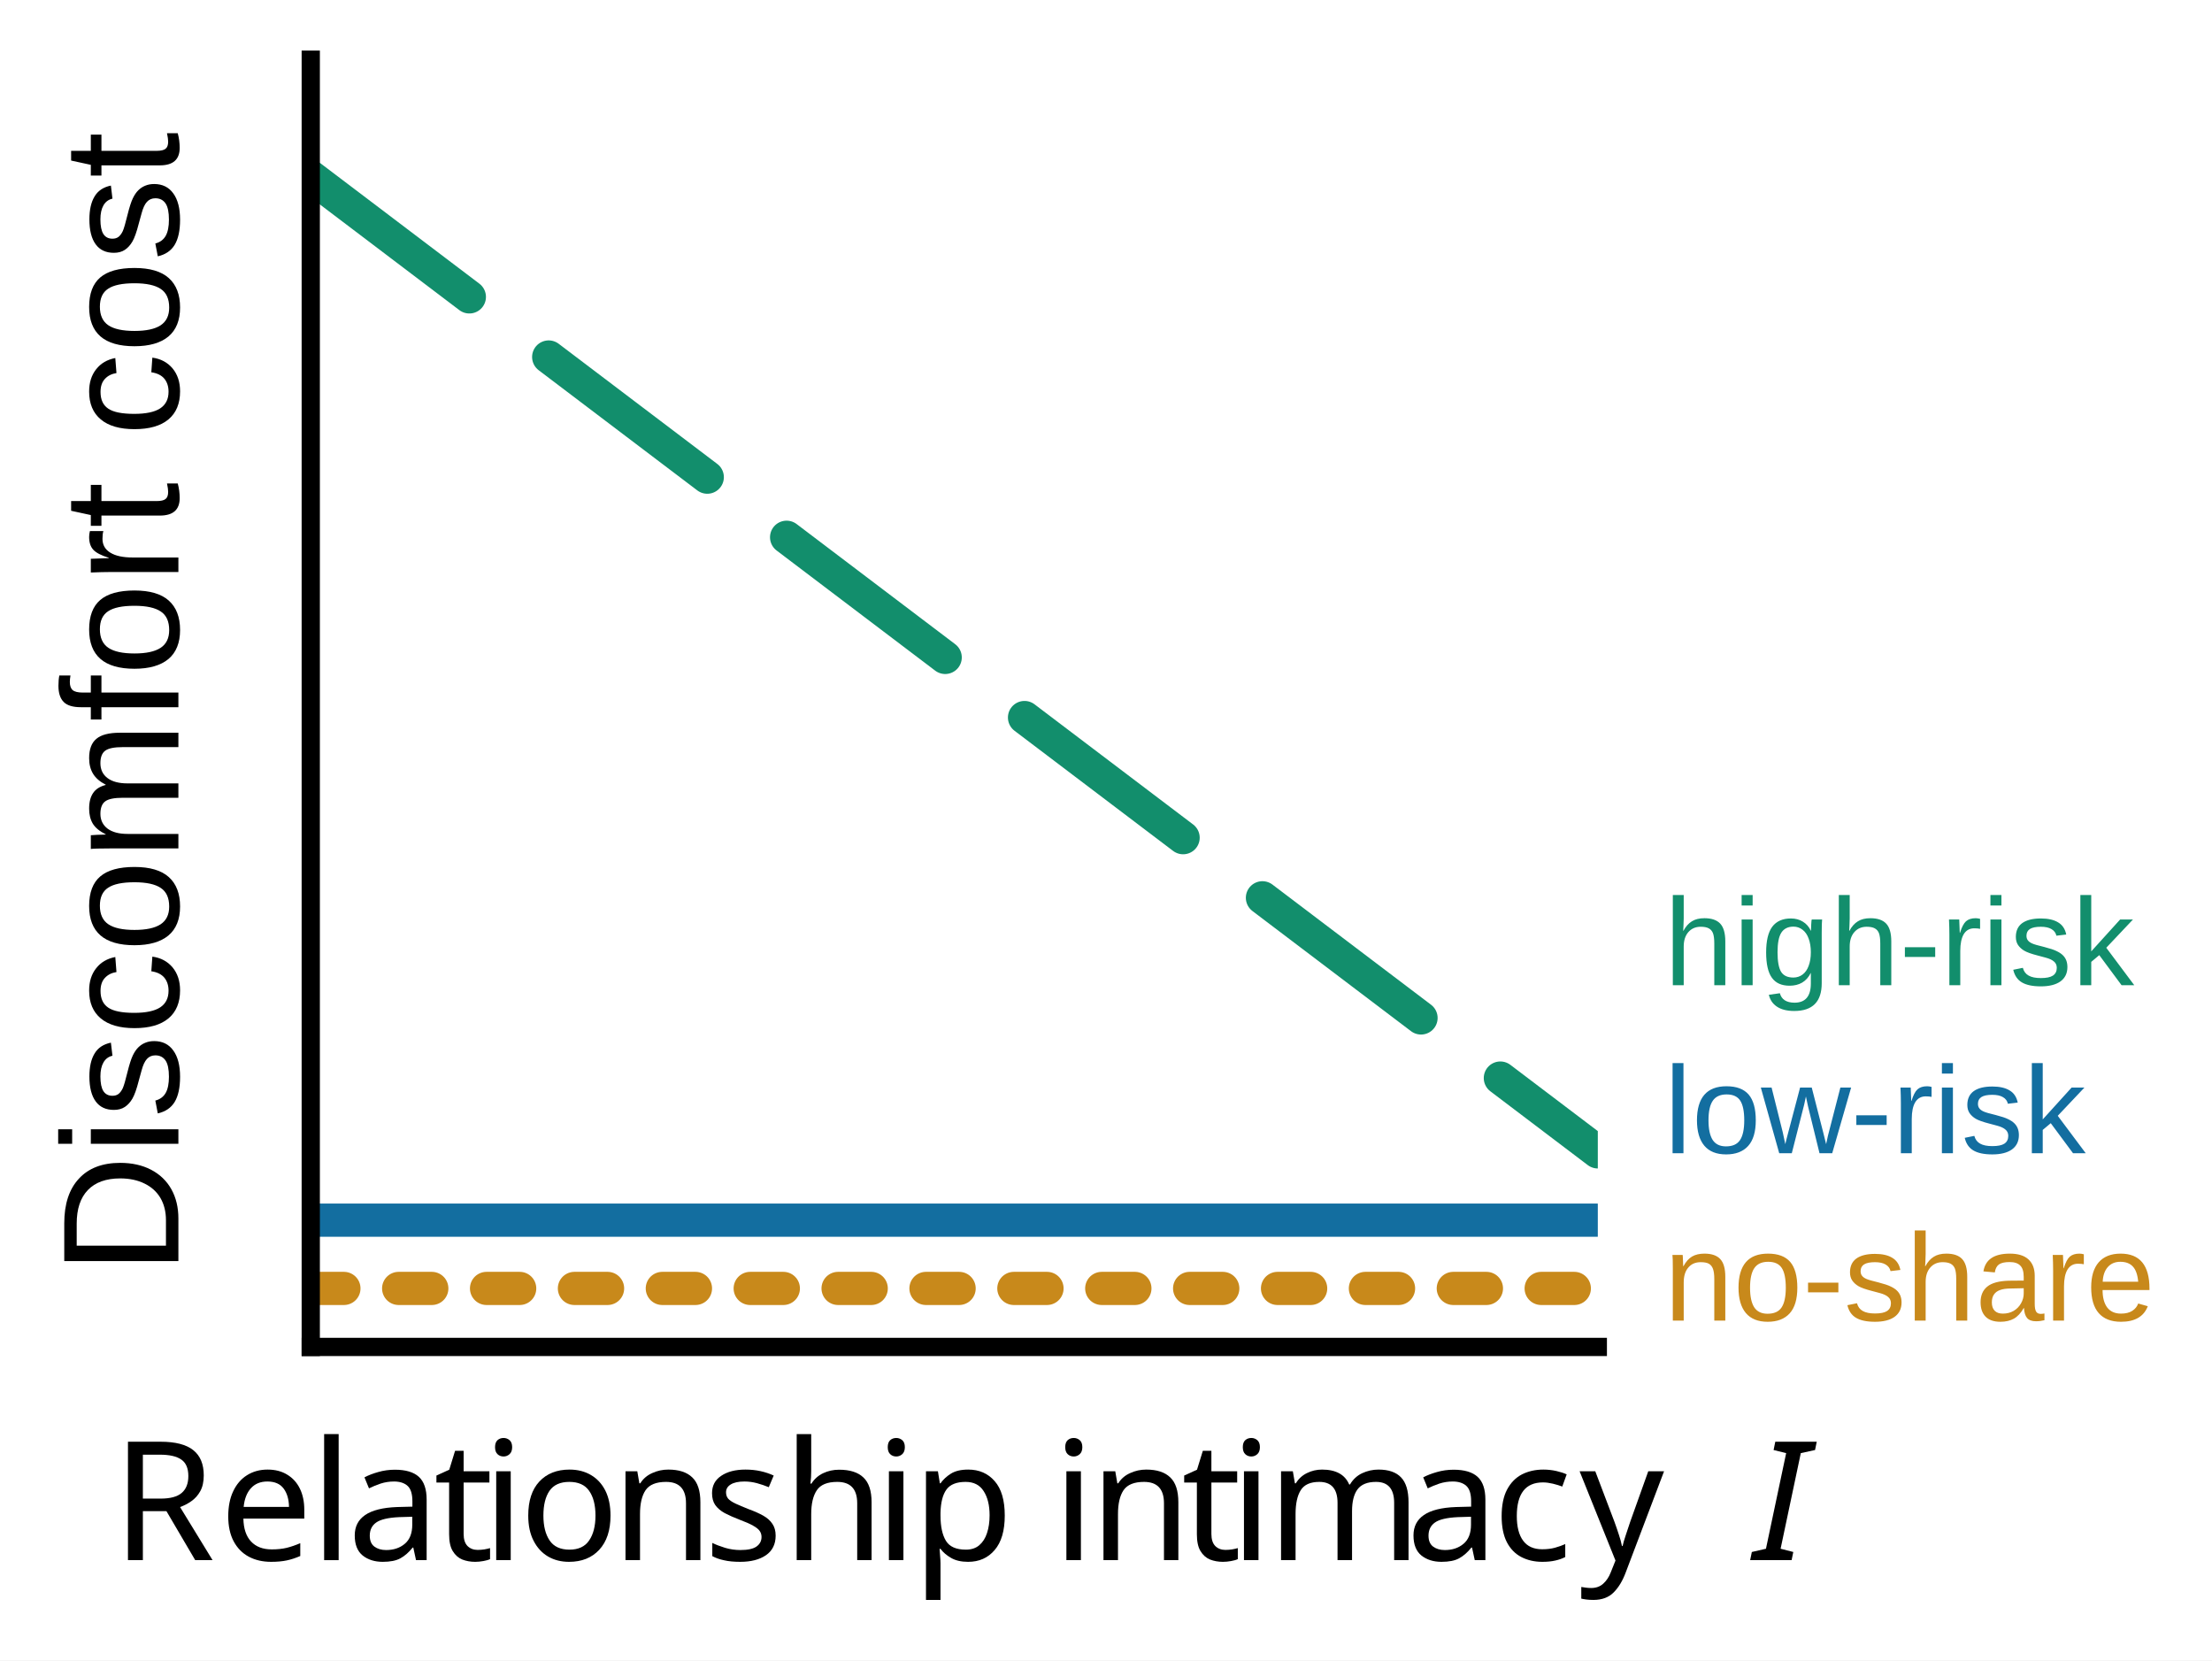
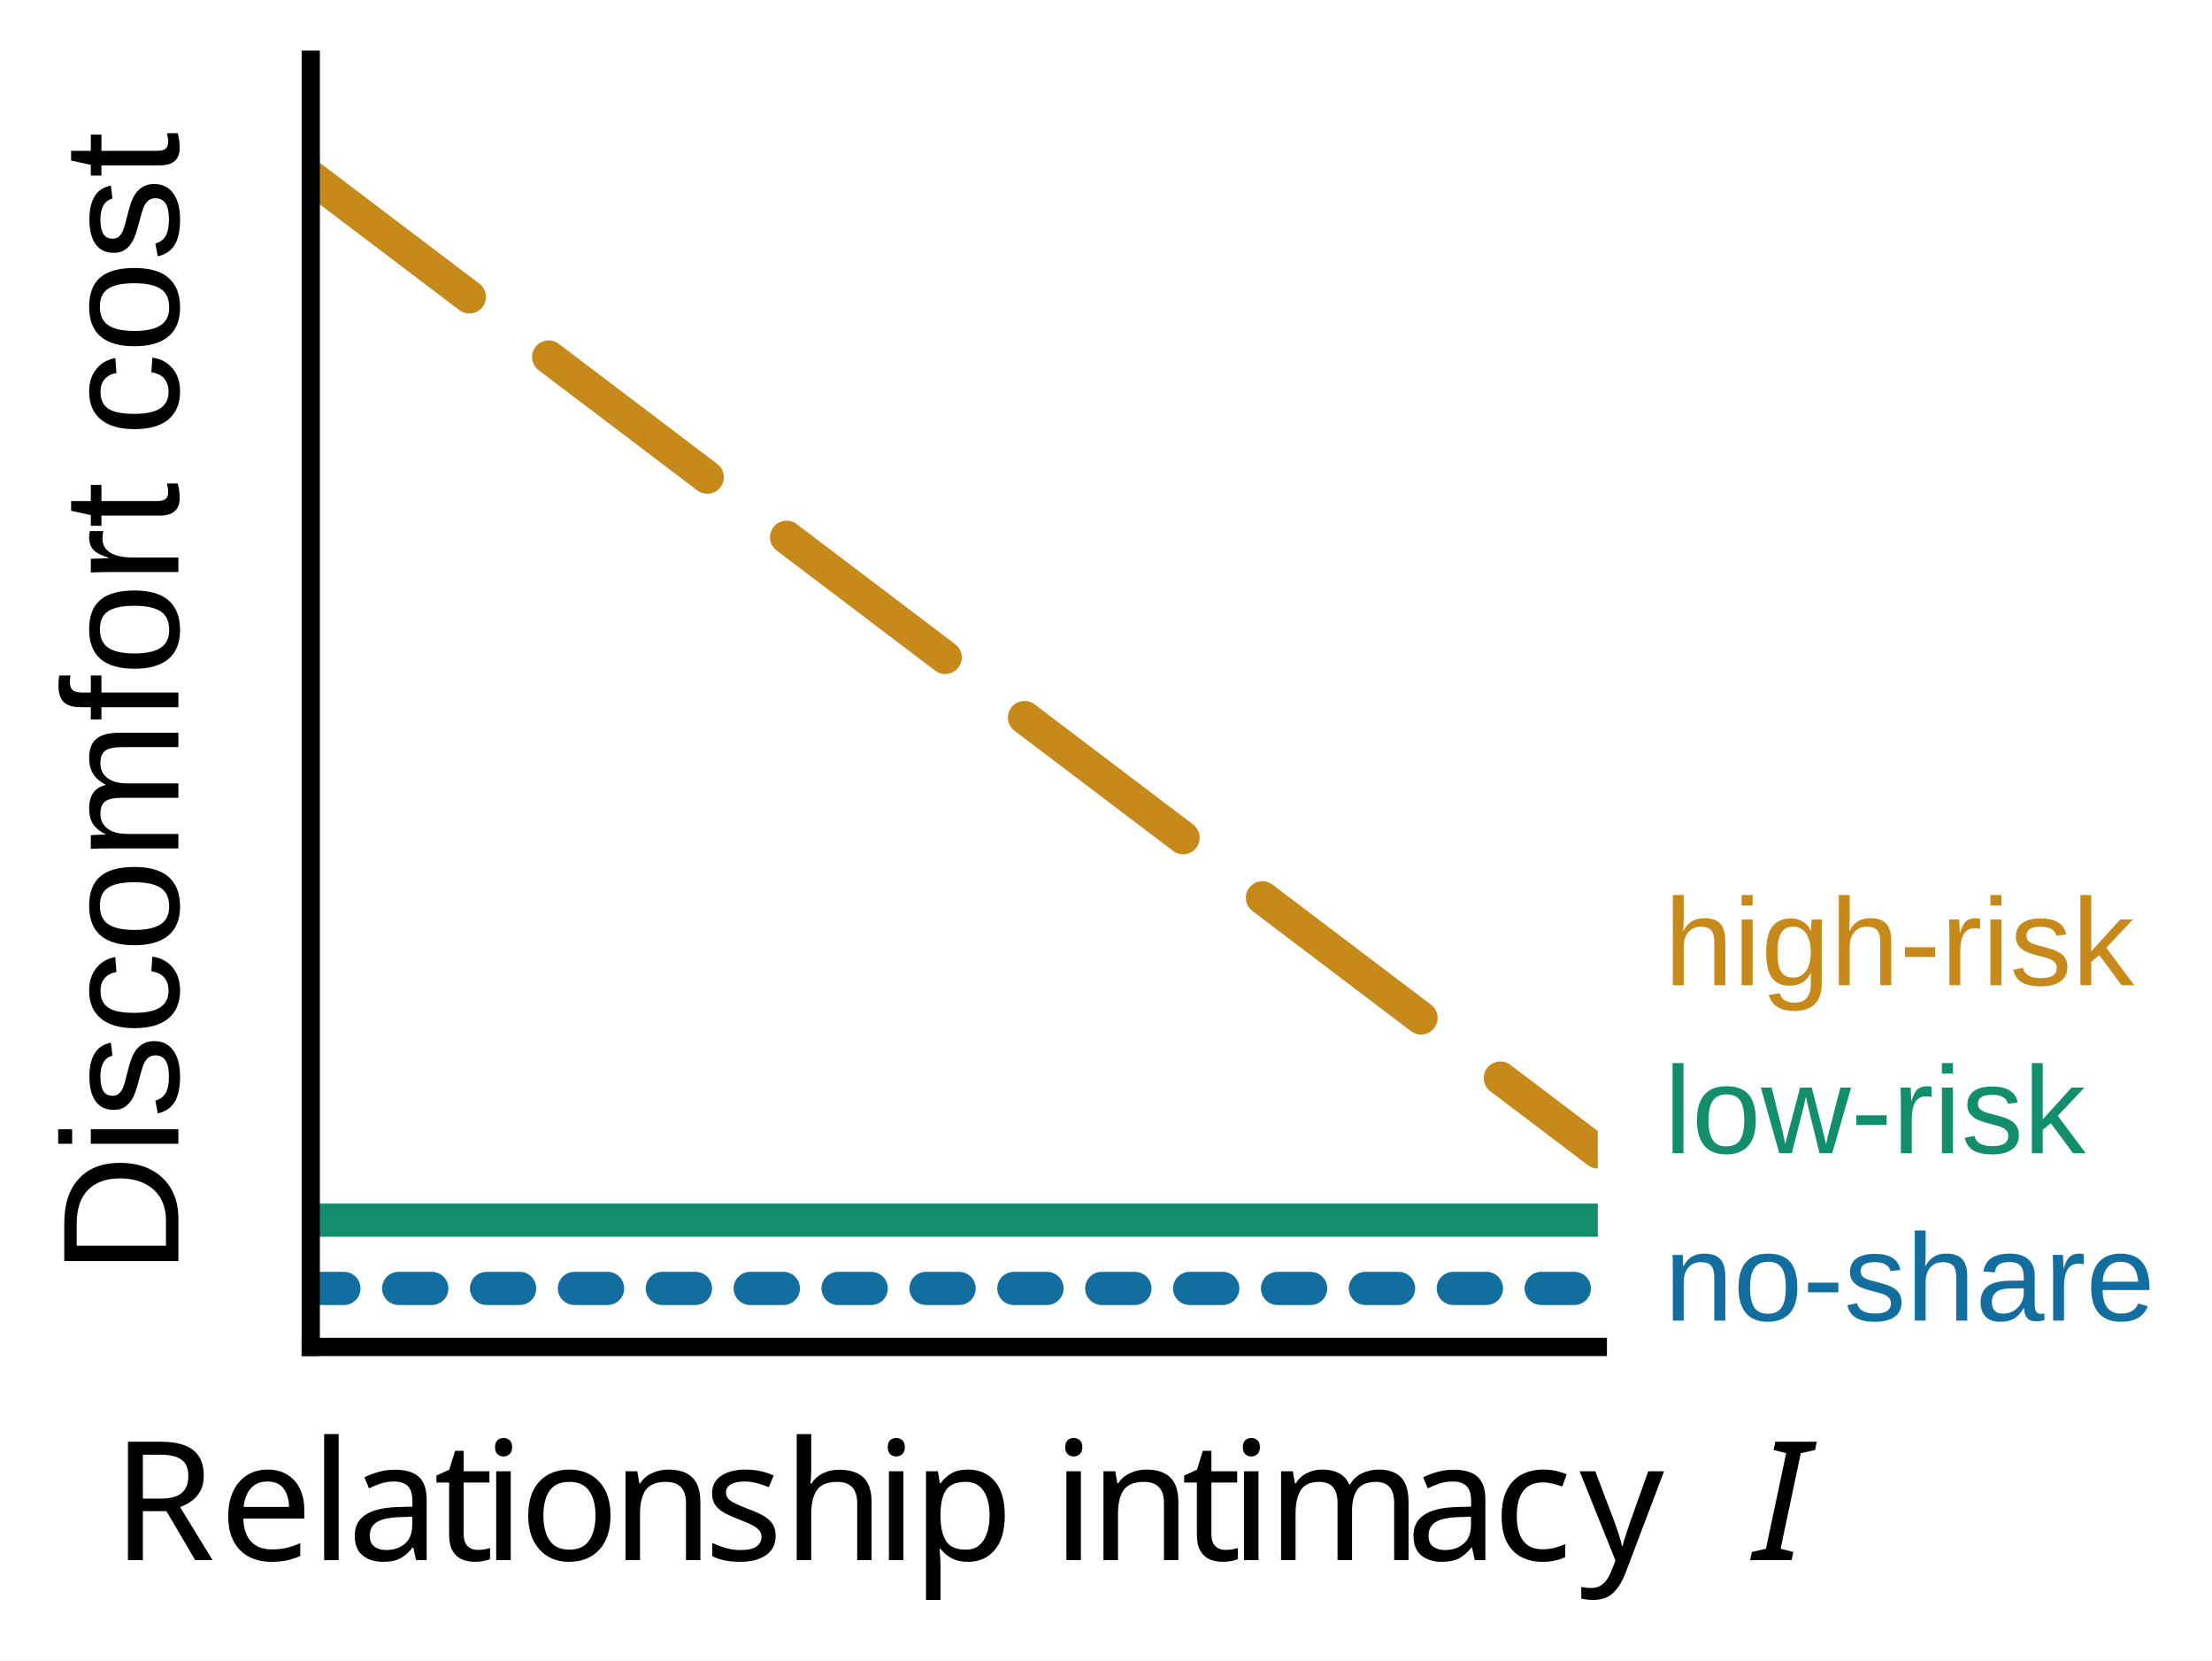
<svg xmlns="http://www.w3.org/2000/svg" width="266.791pt" height="200.232pt" viewBox="0 0 266.791 200.232" version="1.1">
  <defs>
    <style type="text/css">*{stroke-linejoin: round; stroke-linecap: butt}</style>
  </defs>
  <g id="figure_1">
    <g id="patch_1">
      <path d="M 0 200.232  L 266.791 200.232  L 266.791 0  L 0 0  z " style="fill: #ffffff" />
    </g>
    <g id="axes_1">
      <g id="patch_2">
        <path d="M 37.481 162.432  L 192.713 162.432  L 192.713 7.2  L 37.481 7.2  z " style="fill: #ffffff" />
      </g>
      <g id="matplotlib.axis_1">
        <g id="text_1">
          <g transform="translate(13.49725 188.832)">
            <text>
              <tspan x="0" y="-0.688" style="font-size: 20px; font-family: 'Arial Nova'">R</tspan>
              <tspan x="12.939" y="-0.688" style="font-size: 20px; font-family: 'Arial Nova'">e</tspan>
              <tspan x="23.896" y="-0.688" style="font-size: 20px; font-family: 'Arial Nova'">l</tspan>
              <tspan x="28.369" y="-0.688" style="font-size: 20px; font-family: 'Arial Nova'">a</tspan>
              <tspan x="38.828" y="-0.688" style="font-size: 20px; font-family: 'Arial Nova'">t</tspan>
              <tspan x="44.648" y="-0.688" style="font-size: 20px; font-family: 'Arial Nova'">i</tspan>
              <tspan x="49.121" y="-0.688" style="font-size: 20px; font-family: 'Arial Nova'">o</tspan>
              <tspan x="60.244" y="-0.688" style="font-size: 20px; font-family: 'Arial Nova'">n</tspan>
              <tspan x="71.367" y="-0.688" style="font-size: 20px; font-family: 'Arial Nova'">s</tspan>
              <tspan x="80.889" y="-0.688" style="font-size: 20px; font-family: 'Arial Nova'">h</tspan>
              <tspan x="92.012" y="-0.688" style="font-size: 20px; font-family: 'Arial Nova'">i</tspan>
              <tspan x="96.484" y="-0.688" style="font-size: 20px; font-family: 'Arial Nova'">p</tspan>
              <tspan x="107.92" y="-0.688" style="font-size: 20px; font-family: 'Arial Nova'"> </tspan>
              <tspan x="113.418" y="-0.688" style="font-size: 20px; font-family: 'Arial Nova'">i</tspan>
              <tspan x="117.891" y="-0.688" style="font-size: 20px; font-family: 'Arial Nova'">n</tspan>
              <tspan x="129.014" y="-0.688" style="font-size: 20px; font-family: 'Arial Nova'">t</tspan>
              <tspan x="134.834" y="-0.688" style="font-size: 20px; font-family: 'Arial Nova'">i</tspan>
              <tspan x="139.307" y="-0.688" style="font-size: 20px; font-family: 'Arial Nova'">m</tspan>
              <tspan x="156.064" y="-0.688" style="font-size: 20px; font-family: 'Arial Nova'">a</tspan>
              <tspan x="166.523" y="-0.688" style="font-size: 20px; font-family: 'Arial Nova'">c</tspan>
              <tspan x="177.002" y="-0.688" style="font-size: 20px; font-family: 'Arial Nova'">y</tspan>
              <tspan x="187.002" y="-0.688" style="font-size: 20px; font-family: 'Arial Nova'"> </tspan>
              <tspan x="192.5" y="-0.688" style="font-size: 20px; font-family: 'Arial Nova'"> </tspan>
              <tspan x="197.998" y="-0.688" style="font-style: italic; font-size: 20px; font-family: 'Arial Nova'">I</tspan>
            </text>
          </g>
        </g>
      </g>
      <g id="matplotlib.axis_2">
        <g id="text_2">
          <text style="font-size: 20px; font-family: 'Arial Nova', 'Arial', 'Helvetica', 'DejaVu Sans', sans-serif; text-anchor: middle" x="21.516" y="84.816" transform="rotate(-90 21.51562 84.816)">Discomfort cost</text>
        </g>
      </g>
      <g id="line2d_1">
-         <path d="M 37.481 155.376  L 39.034 155.376  L 40.586 155.376  L 42.138 155.376  L 43.691 155.376  L 45.243 155.376  L 46.795 155.376  L 48.347 155.376  L 49.9 155.376  L 51.452 155.376  L 53.004 155.376  L 54.557 155.376  L 56.109 155.376  L 57.661 155.376  L 59.214 155.376  L 60.766 155.376  L 62.318 155.376  L 63.871 155.376  L 65.423 155.376  L 66.975 155.376  L 68.528 155.376  L 70.08 155.376  L 71.632 155.376  L 73.185 155.376  L 74.737 155.376  L 76.289 155.376  L 77.842 155.376  L 79.394 155.376  L 80.946 155.376  L 82.499 155.376  L 84.051 155.376  L 85.603 155.376  L 87.155 155.376  L 88.708 155.376  L 90.26 155.376  L 91.812 155.376  L 93.365 155.376  L 94.917 155.376  L 96.469 155.376  L 98.022 155.376  L 99.574 155.376  L 101.126 155.376  L 102.679 155.376  L 104.231 155.376  L 105.783 155.376  L 107.336 155.376  L 108.888 155.376  L 110.44 155.376  L 111.993 155.376  L 113.545 155.376  L 115.097 155.376  L 116.65 155.376  L 118.202 155.376  L 119.754 155.376  L 121.307 155.376  L 122.859 155.376  L 124.411 155.376  L 125.963 155.376  L 127.516 155.376  L 129.068 155.376  L 130.62 155.376  L 132.173 155.376  L 133.725 155.376  L 135.277 155.376  L 136.83 155.376  L 138.382 155.376  L 139.934 155.376  L 141.487 155.376  L 143.039 155.376  L 144.591 155.376  L 146.144 155.376  L 147.696 155.376  L 149.248 155.376  L 150.801 155.376  L 152.353 155.376  L 153.905 155.376  L 155.458 155.376  L 157.01 155.376  L 158.562 155.376  L 160.115 155.376  L 161.667 155.376  L 163.219 155.376  L 164.771 155.376  L 166.324 155.376  L 167.876 155.376  L 169.428 155.376  L 170.981 155.376  L 172.533 155.376  L 174.085 155.376  L 175.638 155.376  L 177.19 155.376  L 178.742 155.376  L 180.295 155.376  L 181.847 155.376  L 183.399 155.376  L 184.952 155.376  L 186.504 155.376  L 188.056 155.376  L 189.609 155.376  L 191.161 155.376  L 192.713 155.376  " clip-path="url(#pd5aa545f95)" style="fill: none; stroke-dasharray: 4,6.6; stroke-dashoffset: 0; stroke: #c8891b; stroke-width: 4; stroke-linecap: round" />
+         <path d="M 37.481 155.376  L 39.034 155.376  L 40.586 155.376  L 42.138 155.376  L 43.691 155.376  L 45.243 155.376  L 46.795 155.376  L 48.347 155.376  L 49.9 155.376  L 51.452 155.376  L 53.004 155.376  L 54.557 155.376  L 56.109 155.376  L 57.661 155.376  L 59.214 155.376  L 60.766 155.376  L 62.318 155.376  L 63.871 155.376  L 65.423 155.376  L 66.975 155.376  L 68.528 155.376  L 70.08 155.376  L 71.632 155.376  L 73.185 155.376  L 74.737 155.376  L 76.289 155.376  L 77.842 155.376  L 79.394 155.376  L 80.946 155.376  L 82.499 155.376  L 84.051 155.376  L 85.603 155.376  L 87.155 155.376  L 88.708 155.376  L 90.26 155.376  L 91.812 155.376  L 93.365 155.376  L 94.917 155.376  L 96.469 155.376  L 98.022 155.376  L 99.574 155.376  L 101.126 155.376  L 102.679 155.376  L 104.231 155.376  L 105.783 155.376  L 107.336 155.376  L 108.888 155.376  L 110.44 155.376  L 111.993 155.376  L 113.545 155.376  L 115.097 155.376  L 116.65 155.376  L 118.202 155.376  L 119.754 155.376  L 121.307 155.376  L 122.859 155.376  L 124.411 155.376  L 125.963 155.376  L 127.516 155.376  L 129.068 155.376  L 130.62 155.376  L 132.173 155.376  L 133.725 155.376  L 135.277 155.376  L 136.83 155.376  L 138.382 155.376  L 139.934 155.376  L 141.487 155.376  L 143.039 155.376  L 144.591 155.376  L 146.144 155.376  L 147.696 155.376  L 149.248 155.376  L 150.801 155.376  L 152.353 155.376  L 153.905 155.376  L 155.458 155.376  L 157.01 155.376  L 158.562 155.376  L 160.115 155.376  L 161.667 155.376  L 163.219 155.376  L 164.771 155.376  L 166.324 155.376  L 167.876 155.376  L 169.428 155.376  L 170.981 155.376  L 172.533 155.376  L 174.085 155.376  L 175.638 155.376  L 177.19 155.376  L 178.742 155.376  L 180.295 155.376  L 181.847 155.376  L 183.399 155.376  L 184.952 155.376  L 186.504 155.376  L 188.056 155.376  L 189.609 155.376  L 191.161 155.376  L 192.713 155.376  " clip-path="url(#pad0cabf524)" style="fill: none; stroke-dasharray: 4,6.6; stroke-dashoffset: 0; stroke: #136ea0; stroke-width: 4; stroke-linecap: round" />
      </g>
      <g id="line2d_2">
-         <path d="M 37.481 147.144  L 39.034 147.144  L 40.586 147.144  L 42.138 147.144  L 43.691 147.144  L 45.243 147.144  L 46.795 147.144  L 48.347 147.144  L 49.9 147.144  L 51.452 147.144  L 53.004 147.144  L 54.557 147.144  L 56.109 147.144  L 57.661 147.144  L 59.214 147.144  L 60.766 147.144  L 62.318 147.144  L 63.871 147.144  L 65.423 147.144  L 66.975 147.144  L 68.528 147.144  L 70.08 147.144  L 71.632 147.144  L 73.185 147.144  L 74.737 147.144  L 76.289 147.144  L 77.842 147.144  L 79.394 147.144  L 80.946 147.144  L 82.499 147.144  L 84.051 147.144  L 85.603 147.144  L 87.155 147.144  L 88.708 147.144  L 90.26 147.144  L 91.812 147.144  L 93.365 147.144  L 94.917 147.144  L 96.469 147.144  L 98.022 147.144  L 99.574 147.144  L 101.126 147.144  L 102.679 147.144  L 104.231 147.144  L 105.783 147.144  L 107.336 147.144  L 108.888 147.144  L 110.44 147.144  L 111.993 147.144  L 113.545 147.144  L 115.097 147.144  L 116.65 147.144  L 118.202 147.144  L 119.754 147.144  L 121.307 147.144  L 122.859 147.144  L 124.411 147.144  L 125.963 147.144  L 127.516 147.144  L 129.068 147.144  L 130.62 147.144  L 132.173 147.144  L 133.725 147.144  L 135.277 147.144  L 136.83 147.144  L 138.382 147.144  L 139.934 147.144  L 141.487 147.144  L 143.039 147.144  L 144.591 147.144  L 146.144 147.144  L 147.696 147.144  L 149.248 147.144  L 150.801 147.144  L 152.353 147.144  L 153.905 147.144  L 155.458 147.144  L 157.01 147.144  L 158.562 147.144  L 160.115 147.144  L 161.667 147.144  L 163.219 147.144  L 164.771 147.144  L 166.324 147.144  L 167.876 147.144  L 169.428 147.144  L 170.981 147.144  L 172.533 147.144  L 174.085 147.144  L 175.638 147.144  L 177.19 147.144  L 178.742 147.144  L 180.295 147.144  L 181.847 147.144  L 183.399 147.144  L 184.952 147.144  L 186.504 147.144  L 188.056 147.144  L 189.609 147.144  L 191.161 147.144  L 192.713 147.144  " clip-path="url(#pd5aa545f95)" style="fill: none; stroke: #136ea0; stroke-width: 4; stroke-linecap: round" />
+         <path d="M 37.481 147.144  L 39.034 147.144  L 40.586 147.144  L 42.138 147.144  L 43.691 147.144  L 45.243 147.144  L 46.795 147.144  L 48.347 147.144  L 49.9 147.144  L 51.452 147.144  L 53.004 147.144  L 54.557 147.144  L 56.109 147.144  L 57.661 147.144  L 59.214 147.144  L 60.766 147.144  L 62.318 147.144  L 63.871 147.144  L 65.423 147.144  L 66.975 147.144  L 68.528 147.144  L 70.08 147.144  L 71.632 147.144  L 73.185 147.144  L 74.737 147.144  L 76.289 147.144  L 77.842 147.144  L 79.394 147.144  L 80.946 147.144  L 82.499 147.144  L 84.051 147.144  L 85.603 147.144  L 87.155 147.144  L 88.708 147.144  L 90.26 147.144  L 91.812 147.144  L 93.365 147.144  L 94.917 147.144  L 96.469 147.144  L 98.022 147.144  L 99.574 147.144  L 101.126 147.144  L 102.679 147.144  L 104.231 147.144  L 105.783 147.144  L 107.336 147.144  L 108.888 147.144  L 110.44 147.144  L 111.993 147.144  L 113.545 147.144  L 115.097 147.144  L 116.65 147.144  L 118.202 147.144  L 119.754 147.144  L 121.307 147.144  L 122.859 147.144  L 124.411 147.144  L 125.963 147.144  L 127.516 147.144  L 129.068 147.144  L 130.62 147.144  L 132.173 147.144  L 133.725 147.144  L 135.277 147.144  L 136.83 147.144  L 138.382 147.144  L 139.934 147.144  L 141.487 147.144  L 143.039 147.144  L 144.591 147.144  L 146.144 147.144  L 147.696 147.144  L 149.248 147.144  L 150.801 147.144  L 152.353 147.144  L 153.905 147.144  L 155.458 147.144  L 157.01 147.144  L 158.562 147.144  L 160.115 147.144  L 161.667 147.144  L 163.219 147.144  L 164.771 147.144  L 166.324 147.144  L 167.876 147.144  L 169.428 147.144  L 170.981 147.144  L 172.533 147.144  L 174.085 147.144  L 175.638 147.144  L 177.19 147.144  L 178.742 147.144  L 180.295 147.144  L 181.847 147.144  L 183.399 147.144  L 184.952 147.144  L 186.504 147.144  L 188.056 147.144  L 189.609 147.144  L 191.161 147.144  L 192.713 147.144  " clip-path="url(#pad0cabf524)" style="fill: none; stroke: #128e6c; stroke-width: 4; stroke-linecap: round" />
      </g>
      <g id="line2d_3">
-         <path d="M 37.481 21.312  L 39.034 22.488  L 40.586 23.664  L 42.138 24.84  L 43.691 26.016  L 45.243 27.192  L 46.795 28.368  L 48.347 29.544  L 49.9 30.72  L 51.452 31.896  L 53.004 33.072  L 54.557 34.248  L 56.109 35.424  L 57.661 36.6  L 59.214 37.776  L 60.766 38.952  L 62.318 40.128  L 63.871 41.304  L 65.423 42.48  L 66.975 43.656  L 68.528 44.832  L 70.08 46.008  L 71.632 47.184  L 73.185 48.36  L 74.737 49.536  L 76.289 50.712  L 77.842 51.888  L 79.394 53.064  L 80.946 54.24  L 82.499 55.416  L 84.051 56.592  L 85.603 57.768  L 87.155 58.944  L 88.708 60.12  L 90.26 61.296  L 91.812 62.472  L 93.365 63.648  L 94.917 64.824  L 96.469 66  L 98.022 67.176  L 99.574 68.352  L 101.126 69.528  L 102.679 70.704  L 104.231 71.88  L 105.783 73.056  L 107.336 74.232  L 108.888 75.408  L 110.44 76.584  L 111.993 77.76  L 113.545 78.936  L 115.097 80.112  L 116.65 81.288  L 118.202 82.464  L 119.754 83.64  L 121.307 84.816  L 122.859 85.992  L 124.411 87.168  L 125.963 88.344  L 127.516 89.52  L 129.068 90.696  L 130.62 91.872  L 132.173 93.048  L 133.725 94.224  L 135.277 95.4  L 136.83 96.576  L 138.382 97.752  L 139.934 98.928  L 141.487 100.104  L 143.039 101.28  L 144.591 102.456  L 146.144 103.632  L 147.696 104.808  L 149.248 105.984  L 150.801 107.16  L 152.353 108.336  L 153.905 109.512  L 155.458 110.688  L 157.01 111.864  L 158.562 113.04  L 160.115 114.216  L 161.667 115.392  L 163.219 116.568  L 164.771 117.744  L 166.324 118.92  L 167.876 120.096  L 169.428 121.272  L 170.981 122.448  L 172.533 123.624  L 174.085 124.8  L 175.638 125.976  L 177.19 127.152  L 178.742 128.328  L 180.295 129.504  L 181.847 130.68  L 183.399 131.856  L 184.952 133.032  L 186.504 134.208  L 188.056 135.384  L 189.609 136.56  L 191.161 137.736  L 192.713 138.912  " clip-path="url(#pd5aa545f95)" style="fill: none; stroke-dasharray: 24,12; stroke-dashoffset: 0; stroke: #128e6c; stroke-width: 4; stroke-linecap: round" />
+         <path d="M 37.481 21.312  L 39.034 22.488  L 40.586 23.664  L 42.138 24.84  L 43.691 26.016  L 45.243 27.192  L 46.795 28.368  L 48.347 29.544  L 49.9 30.72  L 51.452 31.896  L 53.004 33.072  L 54.557 34.248  L 56.109 35.424  L 57.661 36.6  L 59.214 37.776  L 60.766 38.952  L 62.318 40.128  L 63.871 41.304  L 65.423 42.48  L 66.975 43.656  L 68.528 44.832  L 70.08 46.008  L 71.632 47.184  L 73.185 48.36  L 74.737 49.536  L 76.289 50.712  L 77.842 51.888  L 79.394 53.064  L 80.946 54.24  L 82.499 55.416  L 84.051 56.592  L 85.603 57.768  L 87.155 58.944  L 88.708 60.12  L 90.26 61.296  L 91.812 62.472  L 93.365 63.648  L 94.917 64.824  L 96.469 66  L 98.022 67.176  L 99.574 68.352  L 101.126 69.528  L 102.679 70.704  L 104.231 71.88  L 105.783 73.056  L 107.336 74.232  L 108.888 75.408  L 110.44 76.584  L 111.993 77.76  L 113.545 78.936  L 115.097 80.112  L 116.65 81.288  L 118.202 82.464  L 119.754 83.64  L 121.307 84.816  L 122.859 85.992  L 124.411 87.168  L 125.963 88.344  L 127.516 89.52  L 129.068 90.696  L 130.62 91.872  L 132.173 93.048  L 133.725 94.224  L 135.277 95.4  L 136.83 96.576  L 138.382 97.752  L 139.934 98.928  L 141.487 100.104  L 143.039 101.28  L 144.591 102.456  L 146.144 103.632  L 147.696 104.808  L 149.248 105.984  L 150.801 107.16  L 152.353 108.336  L 153.905 109.512  L 155.458 110.688  L 157.01 111.864  L 158.562 113.04  L 160.115 114.216  L 161.667 115.392  L 163.219 116.568  L 164.771 117.744  L 166.324 118.92  L 167.876 120.096  L 169.428 121.272  L 170.981 122.448  L 172.533 123.624  L 174.085 124.8  L 175.638 125.976  L 177.19 127.152  L 178.742 128.328  L 180.295 129.504  L 181.847 130.68  L 183.399 131.856  L 184.952 133.032  L 186.504 134.208  L 188.056 135.384  L 189.609 136.56  L 191.161 137.736  L 192.713 138.912  " clip-path="url(#pad0cabf524)" style="fill: none; stroke-dasharray: 24,12; stroke-dashoffset: 0; stroke: #c8891b; stroke-width: 4; stroke-linecap: round" />
      </g>
      <g id="patch_3">
        <path d="M 37.481 162.432  L 37.481 7.2  " style="fill: none; stroke: #000000; stroke-width: 2.2; stroke-linejoin: miter; stroke-linecap: square" />
      </g>
      <g id="patch_4">
        <path d="M 37.481 162.432  L 192.713 162.432  " style="fill: none; stroke: #000000; stroke-width: 2.2; stroke-linejoin: miter; stroke-linecap: square" />
      </g>
      <g id="text_3">
-         <text style="font-size: 15px; font-family: 'Arial Nova', 'Arial', 'Helvetica', 'DejaVu Sans', sans-serif; text-anchor: start; fill: #c8891b" x="200.713" y="159.257" transform="rotate(-0 200.7132 159.2572)">no-share</text>
+         <text style="font-size: 15px; font-family: 'Arial Nova', 'Arial', 'Helvetica', 'DejaVu Sans', sans-serif; text-anchor: start; fill: #136ea0" x="200.713" y="159.257" transform="rotate(-0 200.7132 159.2572)">no-share</text>
      </g>
      <g id="text_4">
-         <text style="font-size: 15px; font-family: 'Arial Nova', 'Arial', 'Helvetica', 'DejaVu Sans', sans-serif; text-anchor: start; fill: #136ea0" x="200.713" y="139.077" transform="rotate(-0 200.7132 139.0771)">low-risk</text>
+         <text style="font-size: 15px; font-family: 'Arial Nova', 'Arial', 'Helvetica', 'DejaVu Sans', sans-serif; text-anchor: start; fill: #128e6c" x="200.713" y="139.077" transform="rotate(-0 200.7132 139.0771)">low-risk</text>
      </g>
      <g id="text_5">
-         <text style="font-size: 15px; font-family: 'Arial Nova', 'Arial', 'Helvetica', 'DejaVu Sans', sans-serif; text-anchor: start; fill: #128e6c" x="200.713" y="118.809" transform="rotate(-0 200.7132 118.809)">high-risk</text>
+         <text style="font-size: 15px; font-family: 'Arial Nova', 'Arial', 'Helvetica', 'DejaVu Sans', sans-serif; text-anchor: start; fill: #c8891b" x="200.713" y="118.809" transform="rotate(-0 200.7132 118.809)">high-risk</text>
      </g>
    </g>
  </g>
  <defs>
-     <clipPath id="pd5aa545f95">
+     <clipPath id="pad0cabf524">
      <rect x="37.481" y="7.2" width="155.232" height="155.232" />
    </clipPath>
  </defs>
</svg>
